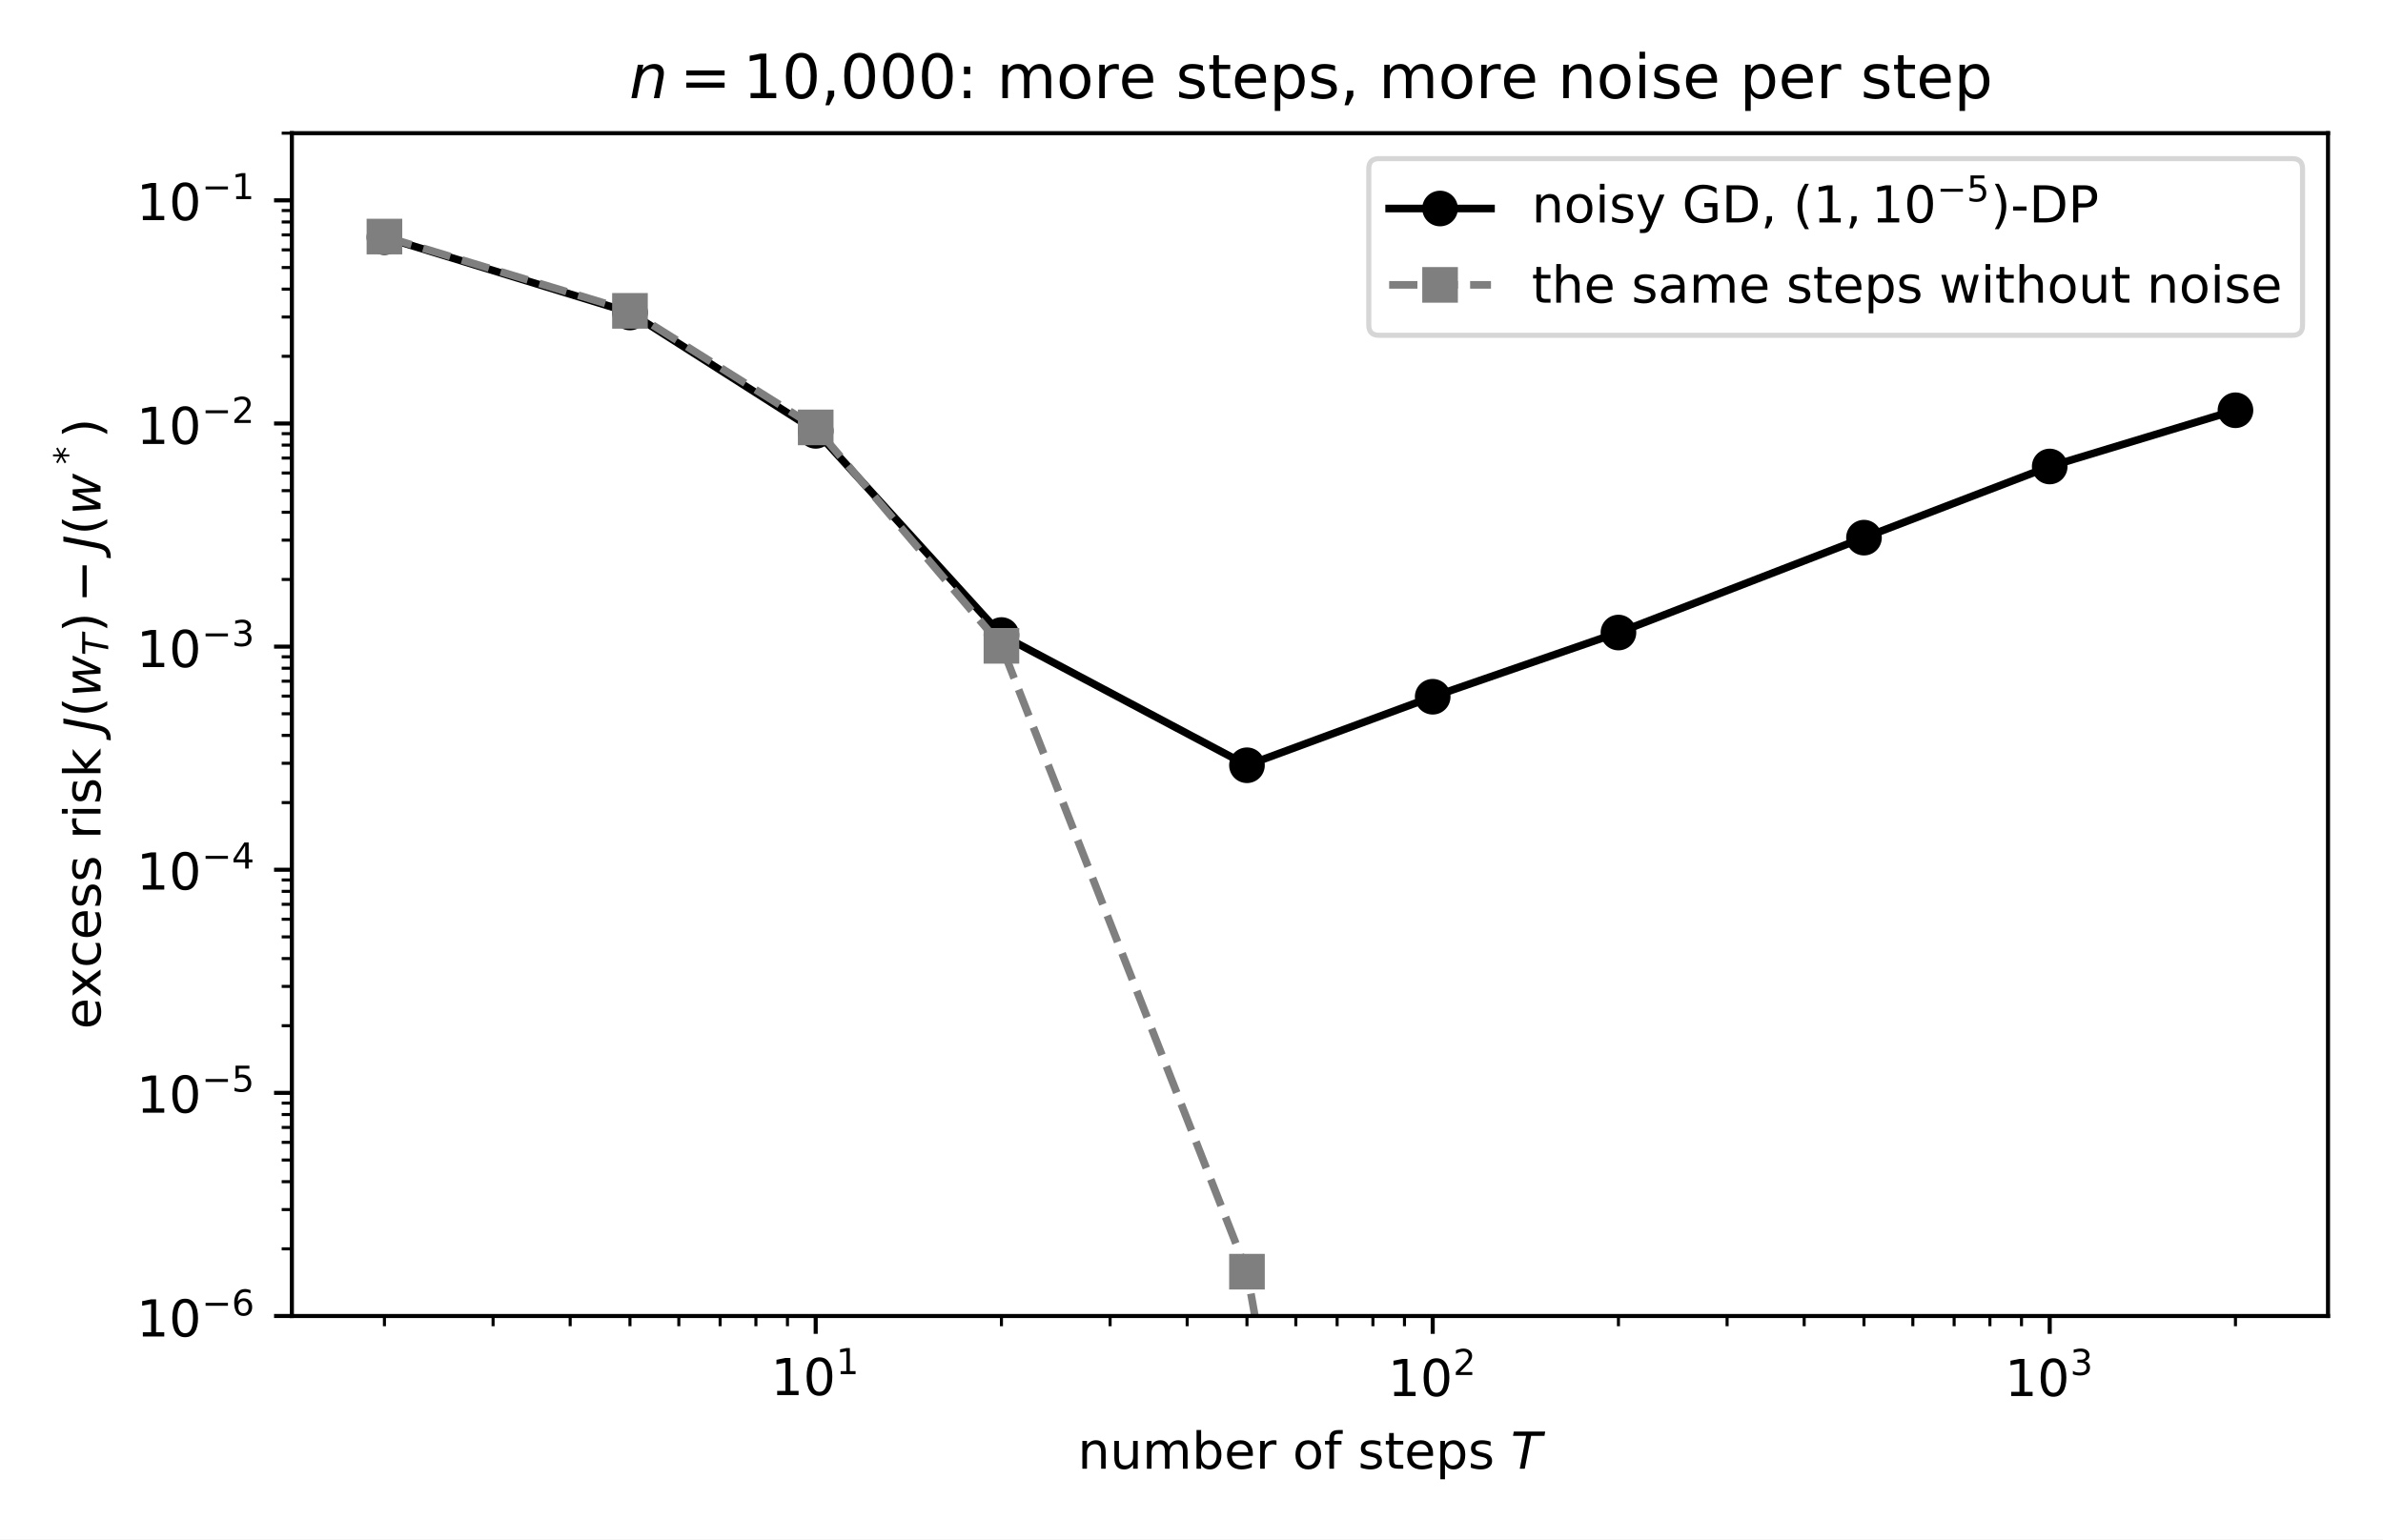
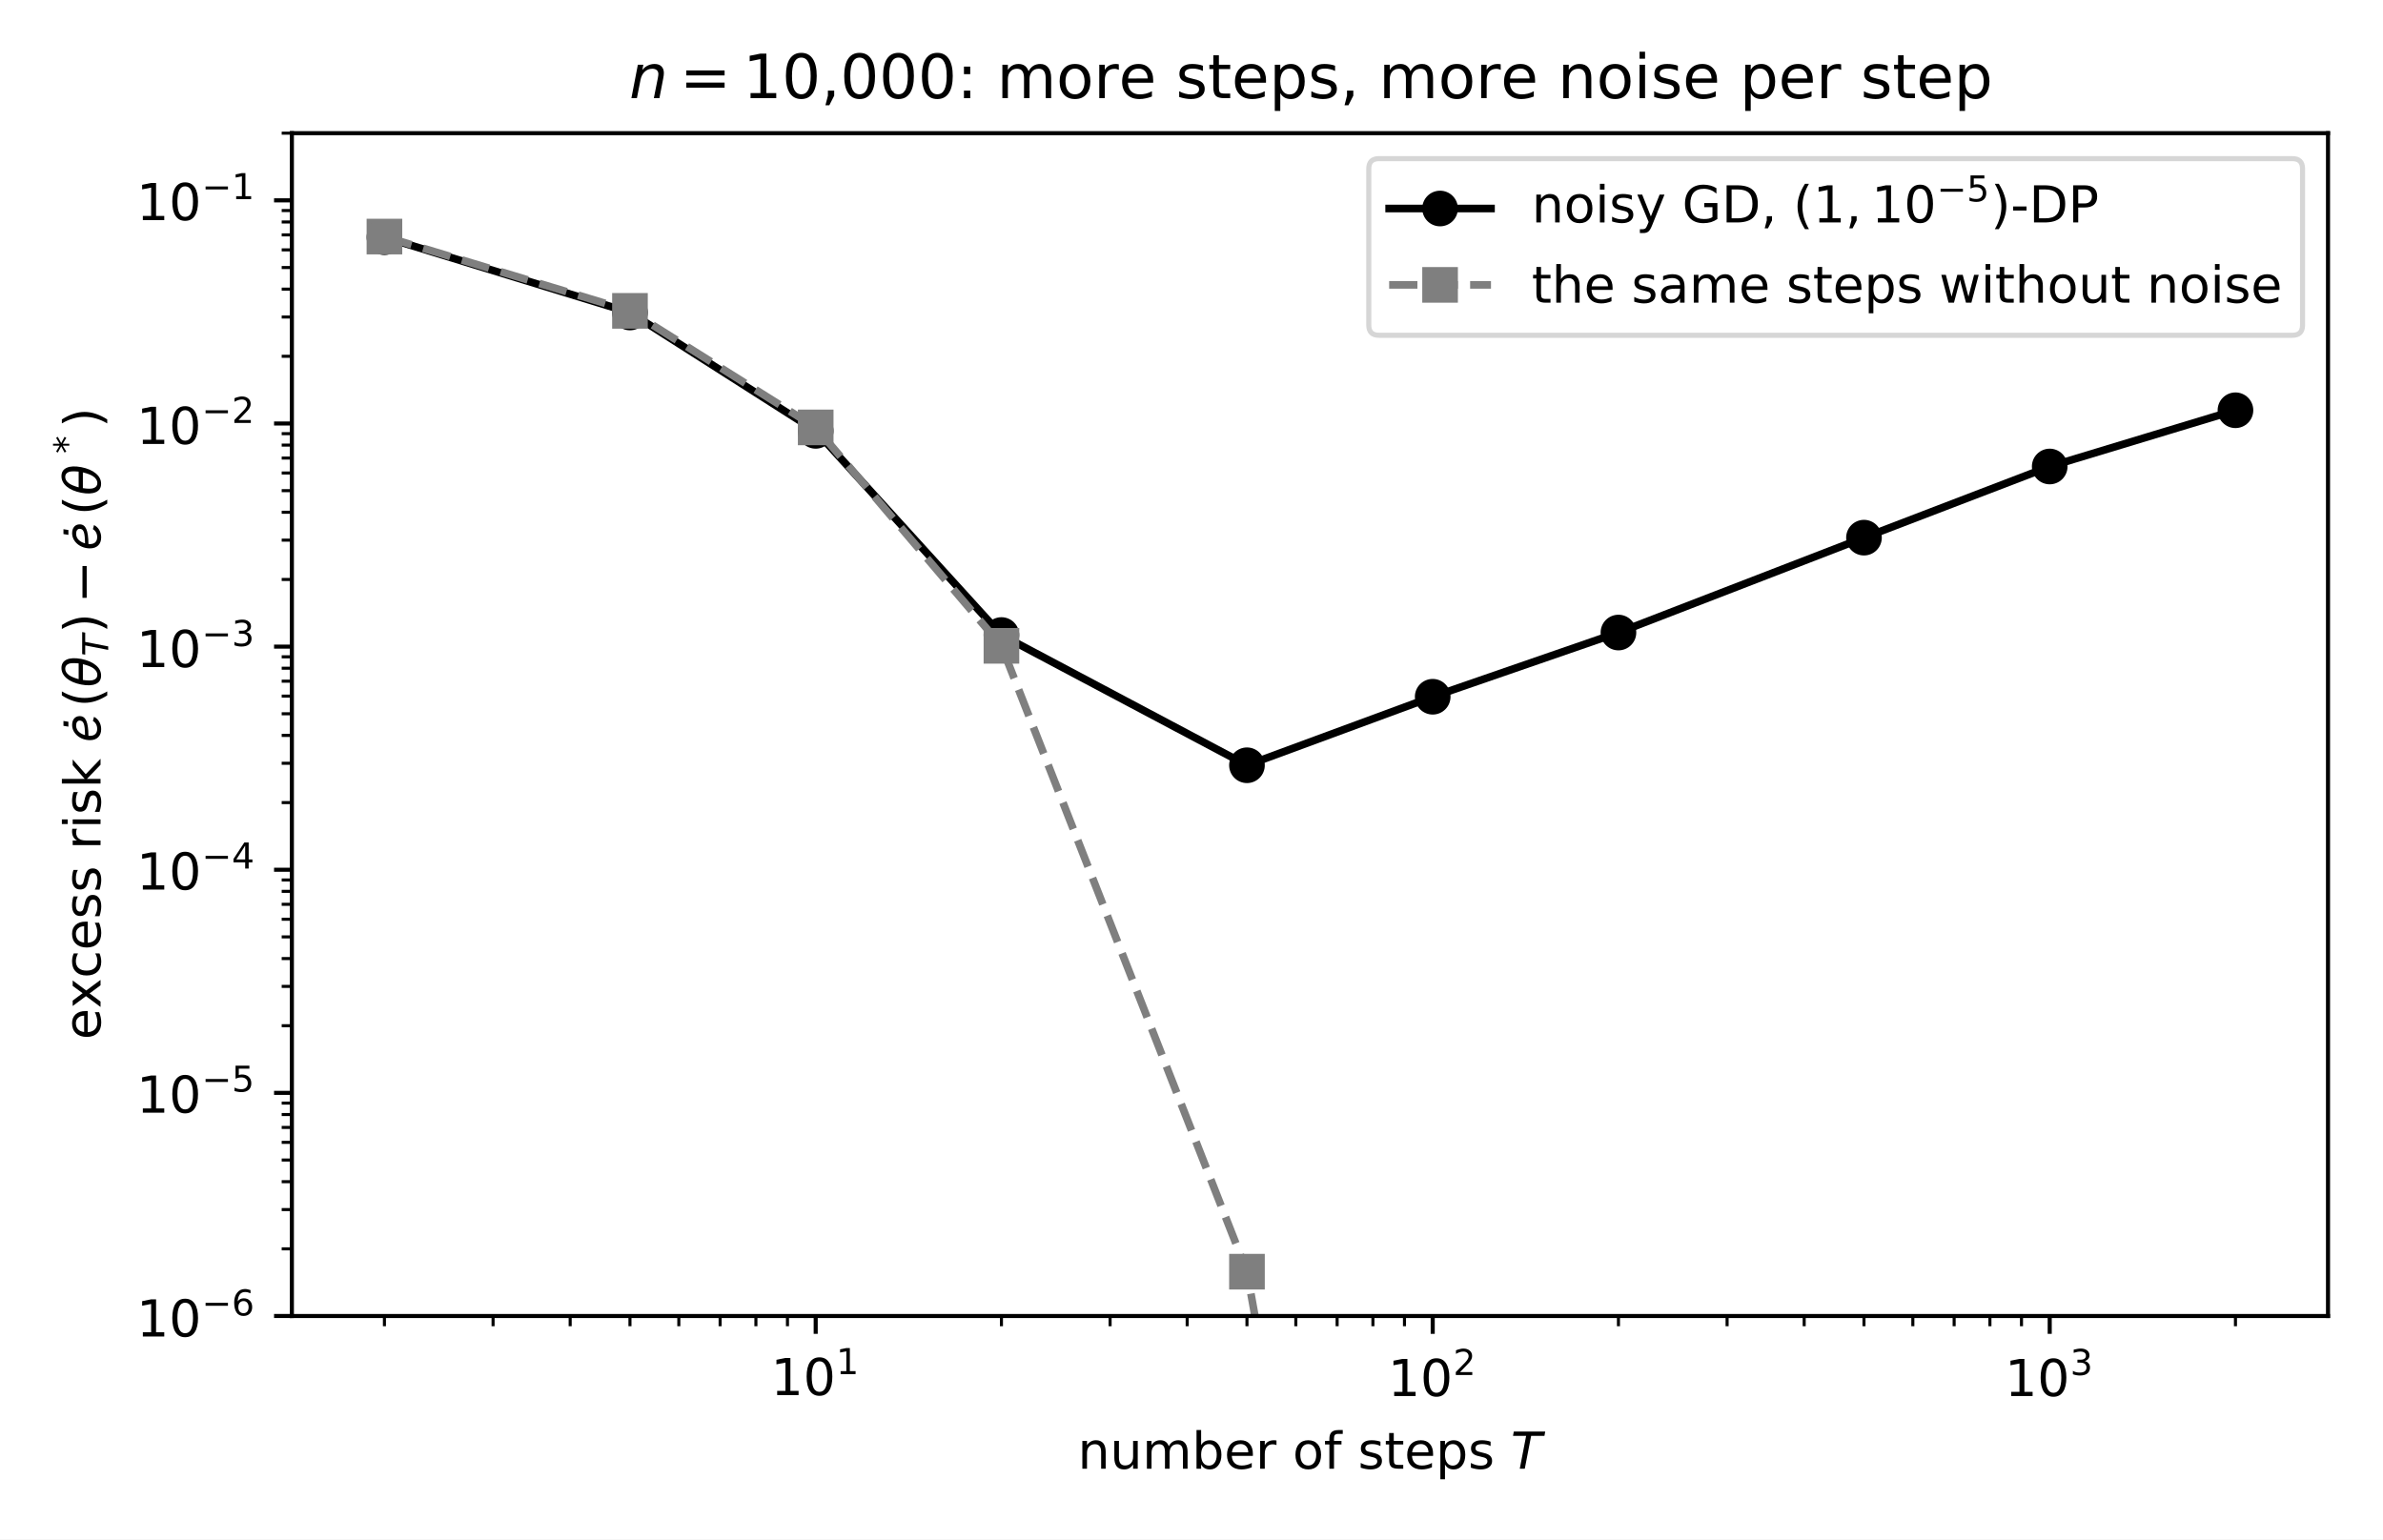
<svg xmlns="http://www.w3.org/2000/svg" xmlns:xlink="http://www.w3.org/1999/xlink" width="468pt" height="302.4pt" viewBox="0 0 468 302.4" version="1.1">
  <defs>
    <style type="text/css">*{stroke-linejoin: round; stroke-linecap: butt}</style>
  </defs>
  <g id="figure_1">
    <g id="patch_1">
      <path d="M 0 302.4  L 468 302.4  L 468 0  L 0 0  z " style="fill: #ffffff" />
    </g>
    <g id="axes_1">
      <g id="patch_2">
        <path d="M 57.322 258.515  L 457.2 258.515  L 457.2 26.16  L 57.322 26.16  z " style="fill: #ffffff" />
      </g>
      <g id="matplotlib.axis_1">
        <g id="xtick_1">
          <g id="line2d_1">
            <defs>
              <path id="mea62a4b966" d="M 0 0  L 0 3.5  " style="stroke: #000000; stroke-width: 0.8" />
            </defs>
            <g>
              <use xlink:href="#mea62a4b966" x="160.196" y="258.515" style="stroke: #000000; stroke-width: 0.8" />
            </g>
          </g>
          <g id="text_1">
            <g transform="translate(151.3963 274.8153)">
              <text>
                <tspan x="0" y="-0.762" style="font-size: 10px; font-family: 'DejaVu Sans'">1</tspan>
                <tspan x="6.362" y="-0.762" style="font-size: 10px; font-family: 'DejaVu Sans'">0</tspan>
                <tspan x="12.82" y="-4.892" style="font-size: 7px; font-family: 'DejaVu Sans'">1</tspan>
              </text>
            </g>
          </g>
        </g>
        <g id="xtick_2">
          <g id="line2d_2">
            <g>
              <use xlink:href="#mea62a4b966" x="281.371" y="258.515" style="stroke: #000000; stroke-width: 0.8" />
            </g>
          </g>
          <g id="text_2">
            <g transform="translate(272.5714 274.9153)">
              <text>
                <tspan x="0" y="-0.675" style="font-size: 10px; font-family: 'DejaVu Sans'">1</tspan>
                <tspan x="6.362" y="-0.675" style="font-size: 10px; font-family: 'DejaVu Sans'">0</tspan>
                <tspan x="12.82" y="-4.805" style="font-size: 7px; font-family: 'DejaVu Sans'">2</tspan>
              </text>
            </g>
          </g>
        </g>
        <g id="xtick_3">
          <g id="line2d_3">
            <g>
              <use xlink:href="#mea62a4b966" x="402.546" y="258.515" style="stroke: #000000; stroke-width: 0.8" />
            </g>
          </g>
          <g id="text_3">
            <g transform="translate(393.7464 274.9153)">
              <text>
                <tspan x="0" y="-0.675" style="font-size: 10px; font-family: 'DejaVu Sans'">1</tspan>
                <tspan x="6.362" y="-0.675" style="font-size: 10px; font-family: 'DejaVu Sans'">0</tspan>
                <tspan x="12.82" y="-4.805" style="font-size: 7px; font-family: 'DejaVu Sans'">3</tspan>
              </text>
            </g>
          </g>
        </g>
        <g id="xtick_4">
          <g id="line2d_4">
            <defs>
              <path id="m7e0e011fd4" d="M 0 0  L 0 2  " style="stroke: #000000; stroke-width: 0.6" />
            </defs>
            <g>
              <use xlink:href="#m7e0e011fd4" x="75.499" y="258.515" style="stroke: #000000; stroke-width: 0.6" />
            </g>
          </g>
        </g>
        <g id="xtick_5">
          <g id="line2d_5">
            <g>
              <use xlink:href="#m7e0e011fd4" x="96.836" y="258.515" style="stroke: #000000; stroke-width: 0.6" />
            </g>
          </g>
        </g>
        <g id="xtick_6">
          <g id="line2d_6">
            <g>
              <use xlink:href="#m7e0e011fd4" x="111.976" y="258.515" style="stroke: #000000; stroke-width: 0.6" />
            </g>
          </g>
        </g>
        <g id="xtick_7">
          <g id="line2d_7">
            <g>
              <use xlink:href="#m7e0e011fd4" x="123.719" y="258.515" style="stroke: #000000; stroke-width: 0.6" />
            </g>
          </g>
        </g>
        <g id="xtick_8">
          <g id="line2d_8">
            <g>
              <use xlink:href="#m7e0e011fd4" x="133.314" y="258.515" style="stroke: #000000; stroke-width: 0.6" />
            </g>
          </g>
        </g>
        <g id="xtick_9">
          <g id="line2d_9">
            <g>
              <use xlink:href="#m7e0e011fd4" x="141.426" y="258.515" style="stroke: #000000; stroke-width: 0.6" />
            </g>
          </g>
        </g>
        <g id="xtick_10">
          <g id="line2d_10">
            <g>
              <use xlink:href="#m7e0e011fd4" x="148.453" y="258.515" style="stroke: #000000; stroke-width: 0.6" />
            </g>
          </g>
        </g>
        <g id="xtick_11">
          <g id="line2d_11">
            <g>
              <use xlink:href="#m7e0e011fd4" x="154.652" y="258.515" style="stroke: #000000; stroke-width: 0.6" />
            </g>
          </g>
        </g>
        <g id="xtick_12">
          <g id="line2d_12">
            <g>
              <use xlink:href="#m7e0e011fd4" x="196.674" y="258.515" style="stroke: #000000; stroke-width: 0.6" />
            </g>
          </g>
        </g>
        <g id="xtick_13">
          <g id="line2d_13">
            <g>
              <use xlink:href="#m7e0e011fd4" x="218.012" y="258.515" style="stroke: #000000; stroke-width: 0.6" />
            </g>
          </g>
        </g>
        <g id="xtick_14">
          <g id="line2d_14">
            <g>
              <use xlink:href="#m7e0e011fd4" x="233.151" y="258.515" style="stroke: #000000; stroke-width: 0.6" />
            </g>
          </g>
        </g>
        <g id="xtick_15">
          <g id="line2d_15">
            <g>
              <use xlink:href="#m7e0e011fd4" x="244.894" y="258.515" style="stroke: #000000; stroke-width: 0.6" />
            </g>
          </g>
        </g>
        <g id="xtick_16">
          <g id="line2d_16">
            <g>
              <use xlink:href="#m7e0e011fd4" x="254.489" y="258.515" style="stroke: #000000; stroke-width: 0.6" />
            </g>
          </g>
        </g>
        <g id="xtick_17">
          <g id="line2d_17">
            <g>
              <use xlink:href="#m7e0e011fd4" x="262.601" y="258.515" style="stroke: #000000; stroke-width: 0.6" />
            </g>
          </g>
        </g>
        <g id="xtick_18">
          <g id="line2d_18">
            <g>
              <use xlink:href="#m7e0e011fd4" x="269.628" y="258.515" style="stroke: #000000; stroke-width: 0.6" />
            </g>
          </g>
        </g>
        <g id="xtick_19">
          <g id="line2d_19">
            <g>
              <use xlink:href="#m7e0e011fd4" x="275.827" y="258.515" style="stroke: #000000; stroke-width: 0.6" />
            </g>
          </g>
        </g>
        <g id="xtick_20">
          <g id="line2d_20">
            <g>
              <use xlink:href="#m7e0e011fd4" x="317.849" y="258.515" style="stroke: #000000; stroke-width: 0.6" />
            </g>
          </g>
        </g>
        <g id="xtick_21">
          <g id="line2d_21">
            <g>
              <use xlink:href="#m7e0e011fd4" x="339.187" y="258.515" style="stroke: #000000; stroke-width: 0.6" />
            </g>
          </g>
        </g>
        <g id="xtick_22">
          <g id="line2d_22">
            <g>
              <use xlink:href="#m7e0e011fd4" x="354.326" y="258.515" style="stroke: #000000; stroke-width: 0.6" />
            </g>
          </g>
        </g>
        <g id="xtick_23">
          <g id="line2d_23">
            <g>
              <use xlink:href="#m7e0e011fd4" x="366.069" y="258.515" style="stroke: #000000; stroke-width: 0.6" />
            </g>
          </g>
        </g>
        <g id="xtick_24">
          <g id="line2d_24">
            <g>
              <use xlink:href="#m7e0e011fd4" x="375.664" y="258.515" style="stroke: #000000; stroke-width: 0.6" />
            </g>
          </g>
        </g>
        <g id="xtick_25">
          <g id="line2d_25">
            <g>
              <use xlink:href="#m7e0e011fd4" x="383.776" y="258.515" style="stroke: #000000; stroke-width: 0.6" />
            </g>
          </g>
        </g>
        <g id="xtick_26">
          <g id="line2d_26">
            <g>
              <use xlink:href="#m7e0e011fd4" x="390.803" y="258.515" style="stroke: #000000; stroke-width: 0.6" />
            </g>
          </g>
        </g>
        <g id="xtick_27">
          <g id="line2d_27">
            <g>
              <use xlink:href="#m7e0e011fd4" x="397.002" y="258.515" style="stroke: #000000; stroke-width: 0.6" />
            </g>
          </g>
        </g>
        <g id="xtick_28">
          <g id="line2d_28">
            <g>
              <use xlink:href="#m7e0e011fd4" x="439.024" y="258.515" style="stroke: #000000; stroke-width: 0.6" />
            </g>
          </g>
        </g>
        <g id="text_4">
          <g transform="translate(211.6612 288.9177)">
            <text>
              <tspan x="0" y="-0.406" style="font-size: 10px; font-family: 'DejaVu Sans'">n</tspan>
              <tspan x="6.338" y="-0.406" style="font-size: 10px; font-family: 'DejaVu Sans'">u</tspan>
              <tspan x="12.676" y="-0.406" style="font-size: 10px; font-family: 'DejaVu Sans'">m</tspan>
              <tspan x="22.417" y="-0.406" style="font-size: 10px; font-family: 'DejaVu Sans'">b</tspan>
              <tspan x="28.765" y="-0.406" style="font-size: 10px; font-family: 'DejaVu Sans'">e</tspan>
              <tspan x="34.917" y="-0.406" style="font-size: 10px; font-family: 'DejaVu Sans'">r</tspan>
              <tspan x="39.028" y="-0.406" style="font-size: 10px; font-family: 'DejaVu Sans'"> </tspan>
              <tspan x="42.207" y="-0.406" style="font-size: 10px; font-family: 'DejaVu Sans'">o</tspan>
              <tspan x="48.325" y="-0.406" style="font-size: 10px; font-family: 'DejaVu Sans'">f</tspan>
              <tspan x="51.846" y="-0.406" style="font-size: 10px; font-family: 'DejaVu Sans'"> </tspan>
              <tspan x="55.024" y="-0.406" style="font-size: 10px; font-family: 'DejaVu Sans'">s</tspan>
              <tspan x="60.234" y="-0.406" style="font-size: 10px; font-family: 'DejaVu Sans'">t</tspan>
              <tspan x="64.155" y="-0.406" style="font-size: 10px; font-family: 'DejaVu Sans'">e</tspan>
              <tspan x="70.308" y="-0.406" style="font-size: 10px; font-family: 'DejaVu Sans'">p</tspan>
              <tspan x="76.655" y="-0.406" style="font-size: 10px; font-family: 'DejaVu Sans'">s</tspan>
              <tspan x="81.865" y="-0.406" style="font-size: 10px; font-family: 'DejaVu Sans'"> </tspan>
              <tspan x="85.044" y="-0.406" style="font-style: oblique; font-size: 10px; font-family: 'DejaVu Sans'">T</tspan>
            </text>
          </g>
        </g>
      </g>
      <g id="matplotlib.axis_2">
        <g id="ytick_1">
          <g id="line2d_29">
            <defs>
              <path id="m6719e6b8e5" d="M 0 0  L -3.5 0  " style="stroke: #000000; stroke-width: 0.8" />
            </defs>
            <g>
              <use xlink:href="#m6719e6b8e5" x="57.322" y="258.515" style="stroke: #000000; stroke-width: 0.8" />
            </g>
          </g>
          <g id="text_5">
            <g transform="translate(26.82234 263.2153)">
              <text>
                <tspan x="0" y="-0.675" style="font-size: 10px; font-family: 'DejaVu Sans'">1</tspan>
                <tspan x="6.362" y="-0.675" style="font-size: 10px; font-family: 'DejaVu Sans'">0</tspan>
                <tspan x="12.82" y="-4.805" style="font-size: 7px; font-family: 'DejaVu Sans'">−</tspan>
                <tspan x="18.686" y="-4.805" style="font-size: 7px; font-family: 'DejaVu Sans'">6</tspan>
              </text>
            </g>
          </g>
        </g>
        <g id="ytick_2">
          <g id="line2d_30">
            <g>
              <use xlink:href="#m6719e6b8e5" x="57.322" y="214.683" style="stroke: #000000; stroke-width: 0.8" />
            </g>
          </g>
          <g id="text_6">
            <g transform="translate(26.82234 219.3332)">
              <text>
                <tspan x="0" y="-0.762" style="font-size: 10px; font-family: 'DejaVu Sans'">1</tspan>
                <tspan x="6.362" y="-0.762" style="font-size: 10px; font-family: 'DejaVu Sans'">0</tspan>
                <tspan x="12.82" y="-4.892" style="font-size: 7px; font-family: 'DejaVu Sans'">−</tspan>
                <tspan x="18.686" y="-4.892" style="font-size: 7px; font-family: 'DejaVu Sans'">5</tspan>
              </text>
            </g>
          </g>
        </g>
        <g id="ytick_3">
          <g id="line2d_31">
            <g>
              <use xlink:href="#m6719e6b8e5" x="57.322" y="170.851" style="stroke: #000000; stroke-width: 0.8" />
            </g>
          </g>
          <g id="text_7">
            <g transform="translate(26.82234 175.5011)">
              <text>
                <tspan x="0" y="-0.762" style="font-size: 10px; font-family: 'DejaVu Sans'">1</tspan>
                <tspan x="6.362" y="-0.762" style="font-size: 10px; font-family: 'DejaVu Sans'">0</tspan>
                <tspan x="12.82" y="-4.892" style="font-size: 7px; font-family: 'DejaVu Sans'">−</tspan>
                <tspan x="18.686" y="-4.892" style="font-size: 7px; font-family: 'DejaVu Sans'">4</tspan>
              </text>
            </g>
          </g>
        </g>
        <g id="ytick_4">
          <g id="line2d_32">
            <g>
              <use xlink:href="#m6719e6b8e5" x="57.322" y="127.019" style="stroke: #000000; stroke-width: 0.8" />
            </g>
          </g>
          <g id="text_8">
            <g transform="translate(26.82234 131.719)">
              <text>
                <tspan x="0" y="-0.675" style="font-size: 10px; font-family: 'DejaVu Sans'">1</tspan>
                <tspan x="6.362" y="-0.675" style="font-size: 10px; font-family: 'DejaVu Sans'">0</tspan>
                <tspan x="12.82" y="-4.805" style="font-size: 7px; font-family: 'DejaVu Sans'">−</tspan>
                <tspan x="18.686" y="-4.805" style="font-size: 7px; font-family: 'DejaVu Sans'">3</tspan>
              </text>
            </g>
          </g>
        </g>
        <g id="ytick_5">
          <g id="line2d_33">
            <g>
              <use xlink:href="#m6719e6b8e5" x="57.322" y="83.187" style="stroke: #000000; stroke-width: 0.8" />
            </g>
          </g>
          <g id="text_9">
            <g transform="translate(26.82234 87.88689)">
              <text>
                <tspan x="0" y="-0.675" style="font-size: 10px; font-family: 'DejaVu Sans'">1</tspan>
                <tspan x="6.362" y="-0.675" style="font-size: 10px; font-family: 'DejaVu Sans'">0</tspan>
                <tspan x="12.82" y="-4.805" style="font-size: 7px; font-family: 'DejaVu Sans'">−</tspan>
                <tspan x="18.686" y="-4.805" style="font-size: 7px; font-family: 'DejaVu Sans'">2</tspan>
              </text>
            </g>
          </g>
        </g>
        <g id="ytick_6">
          <g id="line2d_34">
            <g>
              <use xlink:href="#m6719e6b8e5" x="57.322" y="39.355" style="stroke: #000000; stroke-width: 0.8" />
            </g>
          </g>
          <g id="text_10">
            <g transform="translate(26.82234 44.00478)">
              <text>
                <tspan x="0" y="-0.762" style="font-size: 10px; font-family: 'DejaVu Sans'">1</tspan>
                <tspan x="6.362" y="-0.762" style="font-size: 10px; font-family: 'DejaVu Sans'">0</tspan>
                <tspan x="12.82" y="-4.892" style="font-size: 7px; font-family: 'DejaVu Sans'">−</tspan>
                <tspan x="18.686" y="-4.892" style="font-size: 7px; font-family: 'DejaVu Sans'">1</tspan>
              </text>
            </g>
          </g>
        </g>
        <g id="ytick_7">
          <g id="line2d_35">
            <defs>
              <path id="m43e12ce38c" d="M 0 0  L -2 0  " style="stroke: #000000; stroke-width: 0.6" />
            </defs>
            <g>
              <use xlink:href="#m43e12ce38c" x="57.322" y="245.321" style="stroke: #000000; stroke-width: 0.6" />
            </g>
          </g>
        </g>
        <g id="ytick_8">
          <g id="line2d_36">
            <g>
              <use xlink:href="#m43e12ce38c" x="57.322" y="237.602" style="stroke: #000000; stroke-width: 0.6" />
            </g>
          </g>
        </g>
        <g id="ytick_9">
          <g id="line2d_37">
            <g>
              <use xlink:href="#m43e12ce38c" x="57.322" y="232.126" style="stroke: #000000; stroke-width: 0.6" />
            </g>
          </g>
        </g>
        <g id="ytick_10">
          <g id="line2d_38">
            <g>
              <use xlink:href="#m43e12ce38c" x="57.322" y="227.878" style="stroke: #000000; stroke-width: 0.6" />
            </g>
          </g>
        </g>
        <g id="ytick_11">
          <g id="line2d_39">
            <g>
              <use xlink:href="#m43e12ce38c" x="57.322" y="224.407" style="stroke: #000000; stroke-width: 0.6" />
            </g>
          </g>
        </g>
        <g id="ytick_12">
          <g id="line2d_40">
            <g>
              <use xlink:href="#m43e12ce38c" x="57.322" y="221.473" style="stroke: #000000; stroke-width: 0.6" />
            </g>
          </g>
        </g>
        <g id="ytick_13">
          <g id="line2d_41">
            <g>
              <use xlink:href="#m43e12ce38c" x="57.322" y="218.931" style="stroke: #000000; stroke-width: 0.6" />
            </g>
          </g>
        </g>
        <g id="ytick_14">
          <g id="line2d_42">
            <g>
              <use xlink:href="#m43e12ce38c" x="57.322" y="216.689" style="stroke: #000000; stroke-width: 0.6" />
            </g>
          </g>
        </g>
        <g id="ytick_15">
          <g id="line2d_43">
            <g>
              <use xlink:href="#m43e12ce38c" x="57.322" y="201.488" style="stroke: #000000; stroke-width: 0.6" />
            </g>
          </g>
        </g>
        <g id="ytick_16">
          <g id="line2d_44">
            <g>
              <use xlink:href="#m43e12ce38c" x="57.322" y="193.77" style="stroke: #000000; stroke-width: 0.6" />
            </g>
          </g>
        </g>
        <g id="ytick_17">
          <g id="line2d_45">
            <g>
              <use xlink:href="#m43e12ce38c" x="57.322" y="188.294" style="stroke: #000000; stroke-width: 0.6" />
            </g>
          </g>
        </g>
        <g id="ytick_18">
          <g id="line2d_46">
            <g>
              <use xlink:href="#m43e12ce38c" x="57.322" y="184.046" style="stroke: #000000; stroke-width: 0.6" />
            </g>
          </g>
        </g>
        <g id="ytick_19">
          <g id="line2d_47">
            <g>
              <use xlink:href="#m43e12ce38c" x="57.322" y="180.575" style="stroke: #000000; stroke-width: 0.6" />
            </g>
          </g>
        </g>
        <g id="ytick_20">
          <g id="line2d_48">
            <g>
              <use xlink:href="#m43e12ce38c" x="57.322" y="177.641" style="stroke: #000000; stroke-width: 0.6" />
            </g>
          </g>
        </g>
        <g id="ytick_21">
          <g id="line2d_49">
            <g>
              <use xlink:href="#m43e12ce38c" x="57.322" y="175.099" style="stroke: #000000; stroke-width: 0.6" />
            </g>
          </g>
        </g>
        <g id="ytick_22">
          <g id="line2d_50">
            <g>
              <use xlink:href="#m43e12ce38c" x="57.322" y="172.857" style="stroke: #000000; stroke-width: 0.6" />
            </g>
          </g>
        </g>
        <g id="ytick_23">
          <g id="line2d_51">
            <g>
              <use xlink:href="#m43e12ce38c" x="57.322" y="157.656" style="stroke: #000000; stroke-width: 0.6" />
            </g>
          </g>
        </g>
        <g id="ytick_24">
          <g id="line2d_52">
            <g>
              <use xlink:href="#m43e12ce38c" x="57.322" y="149.938" style="stroke: #000000; stroke-width: 0.6" />
            </g>
          </g>
        </g>
        <g id="ytick_25">
          <g id="line2d_53">
            <g>
              <use xlink:href="#m43e12ce38c" x="57.322" y="144.462" style="stroke: #000000; stroke-width: 0.6" />
            </g>
          </g>
        </g>
        <g id="ytick_26">
          <g id="line2d_54">
            <g>
              <use xlink:href="#m43e12ce38c" x="57.322" y="140.214" style="stroke: #000000; stroke-width: 0.6" />
            </g>
          </g>
        </g>
        <g id="ytick_27">
          <g id="line2d_55">
            <g>
              <use xlink:href="#m43e12ce38c" x="57.322" y="136.743" style="stroke: #000000; stroke-width: 0.6" />
            </g>
          </g>
        </g>
        <g id="ytick_28">
          <g id="line2d_56">
            <g>
              <use xlink:href="#m43e12ce38c" x="57.322" y="133.809" style="stroke: #000000; stroke-width: 0.6" />
            </g>
          </g>
        </g>
        <g id="ytick_29">
          <g id="line2d_57">
            <g>
              <use xlink:href="#m43e12ce38c" x="57.322" y="131.267" style="stroke: #000000; stroke-width: 0.6" />
            </g>
          </g>
        </g>
        <g id="ytick_30">
          <g id="line2d_58">
            <g>
              <use xlink:href="#m43e12ce38c" x="57.322" y="129.025" style="stroke: #000000; stroke-width: 0.6" />
            </g>
          </g>
        </g>
        <g id="ytick_31">
          <g id="line2d_59">
            <g>
              <use xlink:href="#m43e12ce38c" x="57.322" y="113.824" style="stroke: #000000; stroke-width: 0.6" />
            </g>
          </g>
        </g>
        <g id="ytick_32">
          <g id="line2d_60">
            <g>
              <use xlink:href="#m43e12ce38c" x="57.322" y="106.106" style="stroke: #000000; stroke-width: 0.6" />
            </g>
          </g>
        </g>
        <g id="ytick_33">
          <g id="line2d_61">
            <g>
              <use xlink:href="#m43e12ce38c" x="57.322" y="100.629" style="stroke: #000000; stroke-width: 0.6" />
            </g>
          </g>
        </g>
        <g id="ytick_34">
          <g id="line2d_62">
            <g>
              <use xlink:href="#m43e12ce38c" x="57.322" y="96.382" style="stroke: #000000; stroke-width: 0.6" />
            </g>
          </g>
        </g>
        <g id="ytick_35">
          <g id="line2d_63">
            <g>
              <use xlink:href="#m43e12ce38c" x="57.322" y="92.911" style="stroke: #000000; stroke-width: 0.6" />
            </g>
          </g>
        </g>
        <g id="ytick_36">
          <g id="line2d_64">
            <g>
              <use xlink:href="#m43e12ce38c" x="57.322" y="89.977" style="stroke: #000000; stroke-width: 0.6" />
            </g>
          </g>
        </g>
        <g id="ytick_37">
          <g id="line2d_65">
            <g>
              <use xlink:href="#m43e12ce38c" x="57.322" y="87.435" style="stroke: #000000; stroke-width: 0.6" />
            </g>
          </g>
        </g>
        <g id="ytick_38">
          <g id="line2d_66">
            <g>
              <use xlink:href="#m43e12ce38c" x="57.322" y="85.193" style="stroke: #000000; stroke-width: 0.6" />
            </g>
          </g>
        </g>
        <g id="ytick_39">
          <g id="line2d_67">
            <g>
              <use xlink:href="#m43e12ce38c" x="57.322" y="69.992" style="stroke: #000000; stroke-width: 0.6" />
            </g>
          </g>
        </g>
        <g id="ytick_40">
          <g id="line2d_68">
            <g>
              <use xlink:href="#m43e12ce38c" x="57.322" y="62.274" style="stroke: #000000; stroke-width: 0.6" />
            </g>
          </g>
        </g>
        <g id="ytick_41">
          <g id="line2d_69">
            <g>
              <use xlink:href="#m43e12ce38c" x="57.322" y="56.797" style="stroke: #000000; stroke-width: 0.6" />
            </g>
          </g>
        </g>
        <g id="ytick_42">
          <g id="line2d_70">
            <g>
              <use xlink:href="#m43e12ce38c" x="57.322" y="52.55" style="stroke: #000000; stroke-width: 0.6" />
            </g>
          </g>
        </g>
        <g id="ytick_43">
          <g id="line2d_71">
            <g>
              <use xlink:href="#m43e12ce38c" x="57.322" y="49.079" style="stroke: #000000; stroke-width: 0.6" />
            </g>
          </g>
        </g>
        <g id="ytick_44">
          <g id="line2d_72">
            <g>
              <use xlink:href="#m43e12ce38c" x="57.322" y="46.144" style="stroke: #000000; stroke-width: 0.6" />
            </g>
          </g>
        </g>
        <g id="ytick_45">
          <g id="line2d_73">
            <g>
              <use xlink:href="#m43e12ce38c" x="57.322" y="43.603" style="stroke: #000000; stroke-width: 0.6" />
            </g>
          </g>
        </g>
        <g id="ytick_46">
          <g id="line2d_74">
            <g>
              <use xlink:href="#m43e12ce38c" x="57.322" y="41.36" style="stroke: #000000; stroke-width: 0.6" />
            </g>
          </g>
        </g>
        <g id="ytick_47">
          <g id="line2d_75">
            <g>
              <use xlink:href="#m43e12ce38c" x="57.322" y="26.16" style="stroke: #000000; stroke-width: 0.6" />
            </g>
          </g>
        </g>
        <g id="text_11">
-           <g transform="translate(20.42 202.1877) rotate(-90)">
+           <g transform="translate(20.42 204.2377) rotate(-90)">
            <text>
              <tspan x="0" y="-0.675" style="font-size: 10px; font-family: 'DejaVu Sans'">e</tspan>
              <tspan x="6.152" y="-0.675" style="font-size: 10px; font-family: 'DejaVu Sans'">x</tspan>
              <tspan x="12.07" y="-0.675" style="font-size: 10px; font-family: 'DejaVu Sans'">c</tspan>
              <tspan x="17.568" y="-0.675" style="font-size: 10px; font-family: 'DejaVu Sans'">e</tspan>
              <tspan x="23.721" y="-0.675" style="font-size: 10px; font-family: 'DejaVu Sans'">s</tspan>
              <tspan x="28.931" y="-0.675" style="font-size: 10px; font-family: 'DejaVu Sans'">s</tspan>
              <tspan x="34.141" y="-0.675" style="font-size: 10px; font-family: 'DejaVu Sans'"> </tspan>
              <tspan x="37.319" y="-0.675" style="font-size: 10px; font-family: 'DejaVu Sans'">r</tspan>
              <tspan x="41.431" y="-0.675" style="font-size: 10px; font-family: 'DejaVu Sans'">i</tspan>
              <tspan x="44.209" y="-0.675" style="font-size: 10px; font-family: 'DejaVu Sans'">s</tspan>
              <tspan x="49.419" y="-0.675" style="font-size: 10px; font-family: 'DejaVu Sans'">k</tspan>
              <tspan x="55.21" y="-0.675" style="font-size: 10px; font-family: 'DejaVu Sans'"> </tspan>
-               <tspan x="61.338" y="-0.675" style="font-size: 10px; font-family: 'DejaVu Sans'">(</tspan>
-               <tspan x="77.967" y="-0.675" style="font-size: 10px; font-family: 'DejaVu Sans'">)</tspan>
-               <tspan x="83.817" y="-0.675" style="font-size: 10px; font-family: 'DejaVu Sans'">−</tspan>
-               <tspan x="97.093" y="-0.675" style="font-size: 10px; font-family: 'DejaVu Sans'">(</tspan>
-               <tspan x="116.121" y="-0.675" style="font-size: 10px; font-family: 'DejaVu Sans'">)</tspan>
-               <tspan x="58.389" y="-0.675" style="font-style: oblique; font-size: 10px; font-family: 'DejaVu Sans'">J</tspan>
-               <tspan x="65.239" y="-0.675" style="font-style: oblique; font-size: 10px; font-family: 'DejaVu Sans'">w</tspan>
-               <tspan x="94.144" y="-0.675" style="font-style: oblique; font-size: 10px; font-family: 'DejaVu Sans'">J</tspan>
-               <tspan x="100.995" y="-0.675" style="font-style: oblique; font-size: 10px; font-family: 'DejaVu Sans'">w</tspan>
-               <tspan x="73.418" y="0.825" style="font-style: oblique; font-size: 7px; font-family: 'DejaVu Sans'">T</tspan>
-               <tspan x="110.984" y="-4.805" style="font-size: 7px; font-family: 'DejaVu Sans'">*</tspan>
+               <tspan x="65.319" y="-0.675" style="font-size: 10px; font-family: 'DejaVu Sans'">(</tspan>
+               <tspan x="79.888" y="-0.675" style="font-size: 10px; font-family: 'DejaVu Sans'">)</tspan>
+               <tspan x="85.737" y="-0.675" style="font-size: 10px; font-family: 'DejaVu Sans'">−</tspan>
+               <tspan x="102.994" y="-0.675" style="font-size: 10px; font-family: 'DejaVu Sans'">(</tspan>
+               <tspan x="120.27" y="-0.675" style="font-size: 10px; font-family: 'DejaVu Sans'">)</tspan>
+               <tspan x="58.389" y="-0.675" style="font-style: italic; font-size: 10px; font-family: 'STIXNonUnicode'"></tspan>
+               <tspan x="96.064" y="-0.675" style="font-style: italic; font-size: 10px; font-family: 'STIXNonUnicode'"></tspan>
+               <tspan x="69.22" y="-0.675" style="font-style: oblique; font-size: 10px; font-family: 'DejaVu Sans'">θ</tspan>
+               <tspan x="106.896" y="-0.675" style="font-style: oblique; font-size: 10px; font-family: 'DejaVu Sans'">θ</tspan>
+               <tspan x="75.338" y="0.825" style="font-style: oblique; font-size: 7px; font-family: 'DejaVu Sans'">T</tspan>
+               <tspan x="115.133" y="-4.805" style="font-size: 7px; font-family: 'DejaVu Sans'">*</tspan>
            </text>
          </g>
        </g>
      </g>
      <g id="line2d_76">
        <path d="M 75.499 46.596  L 123.719 61.386  L 160.196 84.638  L 196.674 124.744  L 244.894 150.327  L 281.371 136.867  L 317.849 124.256  L 366.069 105.615  L 402.546 91.637  L 439.024 80.591  " clip-path="url(#pfb9a8820b4)" style="fill: none; stroke: #000000; stroke-width: 1.5; stroke-linecap: square" />
        <defs>
          <path id="m71484c6f51" d="M 0 3  C 0.796 3 1.559 2.684 2.121 2.121  C 2.684 1.559 3 0.796 3 0  C 3 -0.796 2.684 -1.559 2.121 -2.121  C 1.559 -2.684 0.796 -3 0 -3  C -0.796 -3 -1.559 -2.684 -2.121 -2.121  C -2.684 -1.559 -3 -0.796 -3 0  C -3 0.796 -2.684 1.559 -2.121 2.121  C -1.559 2.684 -0.796 3 0 3  z " style="stroke: #000000" />
        </defs>
        <g clip-path="url(#pfb9a8820b4)">
          <use xlink:href="#m71484c6f51" x="75.499" y="46.596" style="stroke: #000000" />
          <use xlink:href="#m71484c6f51" x="123.719" y="61.386" style="stroke: #000000" />
          <use xlink:href="#m71484c6f51" x="160.196" y="84.638" style="stroke: #000000" />
          <use xlink:href="#m71484c6f51" x="196.674" y="124.744" style="stroke: #000000" />
          <use xlink:href="#m71484c6f51" x="244.894" y="150.327" style="stroke: #000000" />
          <use xlink:href="#m71484c6f51" x="281.371" y="136.867" style="stroke: #000000" />
          <use xlink:href="#m71484c6f51" x="317.849" y="124.256" style="stroke: #000000" />
          <use xlink:href="#m71484c6f51" x="366.069" y="105.615" style="stroke: #000000" />
          <use xlink:href="#m71484c6f51" x="402.546" y="91.637" style="stroke: #000000" />
          <use xlink:href="#m71484c6f51" x="439.024" y="80.591" style="stroke: #000000" />
        </g>
      </g>
      <g id="line2d_77">
        <path d="M 75.499 46.472  L 123.719 61.064  L 160.196 83.959  L 196.674 126.865  L 244.894 249.808  L 254.519 303.4  " clip-path="url(#pfb9a8820b4)" style="fill: none; stroke-dasharray: 5.55,2.4; stroke-dashoffset: 0; stroke: #7f7f7f; stroke-width: 1.5" />
        <defs>
          <path id="m4b353e0a1c" d="M -3 3  L 3 3  L 3 -3  L -3 -3  z " style="stroke: #7f7f7f; stroke-linejoin: miter" />
        </defs>
        <g clip-path="url(#pfb9a8820b4)">
          <use xlink:href="#m4b353e0a1c" x="75.499" y="46.472" style="fill: #7f7f7f; stroke: #7f7f7f; stroke-linejoin: miter" />
          <use xlink:href="#m4b353e0a1c" x="123.719" y="61.064" style="fill: #7f7f7f; stroke: #7f7f7f; stroke-linejoin: miter" />
          <use xlink:href="#m4b353e0a1c" x="160.196" y="83.959" style="fill: #7f7f7f; stroke: #7f7f7f; stroke-linejoin: miter" />
          <use xlink:href="#m4b353e0a1c" x="196.674" y="126.865" style="fill: #7f7f7f; stroke: #7f7f7f; stroke-linejoin: miter" />
          <use xlink:href="#m4b353e0a1c" x="244.894" y="249.808" style="fill: #7f7f7f; stroke: #7f7f7f; stroke-linejoin: miter" />
          <use xlink:href="#m4b353e0a1c" x="281.371" y="452.911" style="fill: #7f7f7f; stroke: #7f7f7f; stroke-linejoin: miter" />
          <use xlink:href="#m4b353e0a1c" x="317.849" y="694.846" style="fill: #7f7f7f; stroke: #7f7f7f; stroke-linejoin: miter" />
          <use xlink:href="#m4b353e0a1c" x="366.069" y="694.846" style="fill: #7f7f7f; stroke: #7f7f7f; stroke-linejoin: miter" />
          <use xlink:href="#m4b353e0a1c" x="402.546" y="694.846" style="fill: #7f7f7f; stroke: #7f7f7f; stroke-linejoin: miter" />
          <use xlink:href="#m4b353e0a1c" x="439.024" y="694.846" style="fill: #7f7f7f; stroke: #7f7f7f; stroke-linejoin: miter" />
        </g>
      </g>
      <g id="patch_3">
        <path d="M 57.322 258.515  L 57.322 26.16  " style="fill: none; stroke: #000000; stroke-width: 0.8; stroke-linejoin: miter; stroke-linecap: square" />
      </g>
      <g id="patch_4">
        <path d="M 457.2 258.515  L 457.2 26.16  " style="fill: none; stroke: #000000; stroke-width: 0.8; stroke-linejoin: miter; stroke-linecap: square" />
      </g>
      <g id="patch_5">
        <path d="M 57.322 258.515  L 457.2 258.515  " style="fill: none; stroke: #000000; stroke-width: 0.8; stroke-linejoin: miter; stroke-linecap: square" />
      </g>
      <g id="patch_6">
        <path d="M 57.322 26.16  L 457.2 26.16  " style="fill: none; stroke: #000000; stroke-width: 0.8; stroke-linejoin: miter; stroke-linecap: square" />
      </g>
      <g id="text_12">
        <g transform="translate(123.5812 20.16)">
          <text>
            <tspan x="0" y="-0.875" style="font-style: oblique; font-size: 12px; font-family: 'DejaVu Sans'">n</tspan>
            <tspan x="9.943" y="-0.875" style="font-size: 12px; font-family: 'DejaVu Sans'">=</tspan>
            <tspan x="22.336" y="-0.875" style="font-size: 12px; font-family: 'DejaVu Sans'">1</tspan>
            <tspan x="29.971" y="-0.875" style="font-size: 12px; font-family: 'DejaVu Sans'">0</tspan>
            <tspan x="37.605" y="-0.875" style="font-size: 12px; font-family: 'DejaVu Sans'">,</tspan>
            <tspan x="41.42" y="-0.875" style="font-size: 12px; font-family: 'DejaVu Sans'">0</tspan>
            <tspan x="49.055" y="-0.875" style="font-size: 12px; font-family: 'DejaVu Sans'">0</tspan>
            <tspan x="56.689" y="-0.875" style="font-size: 12px; font-family: 'DejaVu Sans'">0</tspan>
            <tspan x="64.324" y="-0.875" style="font-size: 12px; font-family: 'DejaVu Sans'">:</tspan>
            <tspan x="68.367" y="-0.875" style="font-size: 12px; font-family: 'DejaVu Sans'"> </tspan>
            <tspan x="72.182" y="-0.875" style="font-size: 12px; font-family: 'DejaVu Sans'">m</tspan>
            <tspan x="83.871" y="-0.875" style="font-size: 12px; font-family: 'DejaVu Sans'">o</tspan>
            <tspan x="91.213" y="-0.875" style="font-size: 12px; font-family: 'DejaVu Sans'">r</tspan>
            <tspan x="96.146" y="-0.875" style="font-size: 12px; font-family: 'DejaVu Sans'">e</tspan>
            <tspan x="103.529" y="-0.875" style="font-size: 12px; font-family: 'DejaVu Sans'"> </tspan>
            <tspan x="107.344" y="-0.875" style="font-size: 12px; font-family: 'DejaVu Sans'">s</tspan>
            <tspan x="113.596" y="-0.875" style="font-size: 12px; font-family: 'DejaVu Sans'">t</tspan>
            <tspan x="118.301" y="-0.875" style="font-size: 12px; font-family: 'DejaVu Sans'">e</tspan>
            <tspan x="125.684" y="-0.875" style="font-size: 12px; font-family: 'DejaVu Sans'">p</tspan>
            <tspan x="133.301" y="-0.875" style="font-size: 12px; font-family: 'DejaVu Sans'">s</tspan>
            <tspan x="139.553" y="-0.875" style="font-size: 12px; font-family: 'DejaVu Sans'">,</tspan>
            <tspan x="143.367" y="-0.875" style="font-size: 12px; font-family: 'DejaVu Sans'"> </tspan>
            <tspan x="147.182" y="-0.875" style="font-size: 12px; font-family: 'DejaVu Sans'">m</tspan>
            <tspan x="158.871" y="-0.875" style="font-size: 12px; font-family: 'DejaVu Sans'">o</tspan>
            <tspan x="166.213" y="-0.875" style="font-size: 12px; font-family: 'DejaVu Sans'">r</tspan>
            <tspan x="171.146" y="-0.875" style="font-size: 12px; font-family: 'DejaVu Sans'">e</tspan>
            <tspan x="178.529" y="-0.875" style="font-size: 12px; font-family: 'DejaVu Sans'"> </tspan>
            <tspan x="182.344" y="-0.875" style="font-size: 12px; font-family: 'DejaVu Sans'">n</tspan>
            <tspan x="189.949" y="-0.875" style="font-size: 12px; font-family: 'DejaVu Sans'">o</tspan>
            <tspan x="197.291" y="-0.875" style="font-size: 12px; font-family: 'DejaVu Sans'">i</tspan>
            <tspan x="200.625" y="-0.875" style="font-size: 12px; font-family: 'DejaVu Sans'">s</tspan>
            <tspan x="206.877" y="-0.875" style="font-size: 12px; font-family: 'DejaVu Sans'">e</tspan>
            <tspan x="214.26" y="-0.875" style="font-size: 12px; font-family: 'DejaVu Sans'"> </tspan>
            <tspan x="218.074" y="-0.875" style="font-size: 12px; font-family: 'DejaVu Sans'">p</tspan>
            <tspan x="225.691" y="-0.875" style="font-size: 12px; font-family: 'DejaVu Sans'">e</tspan>
            <tspan x="233.074" y="-0.875" style="font-size: 12px; font-family: 'DejaVu Sans'">r</tspan>
            <tspan x="238.008" y="-0.875" style="font-size: 12px; font-family: 'DejaVu Sans'"> </tspan>
            <tspan x="241.822" y="-0.875" style="font-size: 12px; font-family: 'DejaVu Sans'">s</tspan>
            <tspan x="248.074" y="-0.875" style="font-size: 12px; font-family: 'DejaVu Sans'">t</tspan>
            <tspan x="252.779" y="-0.875" style="font-size: 12px; font-family: 'DejaVu Sans'">e</tspan>
            <tspan x="260.162" y="-0.875" style="font-size: 12px; font-family: 'DejaVu Sans'">p</tspan>
          </text>
        </g>
      </g>
      <g id="legend_1">
        <g id="patch_7">
          <path d="M 270.817 65.863  L 450.2 65.863  Q 452.2 65.863 452.2 63.863  L 452.2 33.16  Q 452.2 31.16 450.2 31.16  L 270.817 31.16  Q 268.817 31.16 268.817 33.16  L 268.817 63.863  Q 268.817 65.863 270.817 65.863  z " style="fill: #ffffff; opacity: 0.8; stroke: #cccccc; stroke-linejoin: miter" />
        </g>
        <g id="line2d_78">
          <path d="M 272.817 40.96  L 282.817 40.96  L 292.817 40.96  " style="fill: none; stroke: #000000; stroke-width: 1.5; stroke-linecap: square" />
          <g>
            <use xlink:href="#m71484c6f51" x="282.817" y="40.96" style="stroke: #000000" />
          </g>
        </g>
        <g id="text_13">
          <g transform="translate(300.8172 44.46)">
            <text>
              <tspan x="0" y="-0.762" style="font-size: 10px; font-family: 'DejaVu Sans'">n</tspan>
              <tspan x="6.338" y="-0.762" style="font-size: 10px; font-family: 'DejaVu Sans'">o</tspan>
              <tspan x="12.456" y="-0.762" style="font-size: 10px; font-family: 'DejaVu Sans'">i</tspan>
              <tspan x="15.234" y="-0.762" style="font-size: 10px; font-family: 'DejaVu Sans'">s</tspan>
              <tspan x="20.444" y="-0.762" style="font-size: 10px; font-family: 'DejaVu Sans'">y</tspan>
              <tspan x="26.362" y="-0.762" style="font-size: 10px; font-family: 'DejaVu Sans'"> </tspan>
              <tspan x="29.541" y="-0.762" style="font-size: 10px; font-family: 'DejaVu Sans'">G</tspan>
              <tspan x="37.29" y="-0.762" style="font-size: 10px; font-family: 'DejaVu Sans'">D</tspan>
              <tspan x="44.99" y="-0.762" style="font-size: 10px; font-family: 'DejaVu Sans'">,</tspan>
              <tspan x="48.169" y="-0.762" style="font-size: 10px; font-family: 'DejaVu Sans'"> </tspan>
              <tspan x="51.348" y="-0.762" style="font-size: 10px; font-family: 'DejaVu Sans'">(</tspan>
              <tspan x="55.249" y="-0.762" style="font-size: 10px; font-family: 'DejaVu Sans'">1</tspan>
              <tspan x="61.611" y="-0.762" style="font-size: 10px; font-family: 'DejaVu Sans'">,</tspan>
              <tspan x="66.738" y="-0.762" style="font-size: 10px; font-family: 'DejaVu Sans'">1</tspan>
              <tspan x="73.101" y="-0.762" style="font-size: 10px; font-family: 'DejaVu Sans'">0</tspan>
              <tspan x="90.151" y="-0.762" style="font-size: 10px; font-family: 'DejaVu Sans'">)</tspan>
              <tspan x="94.052" y="-0.762" style="font-size: 10px; font-family: 'DejaVu Sans'">-</tspan>
              <tspan x="97.661" y="-0.762" style="font-size: 10px; font-family: 'DejaVu Sans'">D</tspan>
              <tspan x="105.361" y="-0.762" style="font-size: 10px; font-family: 'DejaVu Sans'">P</tspan>
              <tspan x="79.559" y="-4.892" style="font-size: 7px; font-family: 'DejaVu Sans'">−</tspan>
              <tspan x="85.424" y="-4.892" style="font-size: 7px; font-family: 'DejaVu Sans'">5</tspan>
            </text>
          </g>
        </g>
        <g id="line2d_79">
          <path d="M 272.817 55.961  L 282.817 55.961  L 292.817 55.961  " style="fill: none; stroke-dasharray: 5.55,2.4; stroke-dashoffset: 0; stroke: #7f7f7f; stroke-width: 1.5" />
          <g>
            <use xlink:href="#m4b353e0a1c" x="282.817" y="55.961" style="fill: #7f7f7f; stroke: #7f7f7f; stroke-linejoin: miter" />
          </g>
        </g>
        <g id="text_14">
          <text style="font-size: 10px; font-family: 'DejaVu Sans', 'Bitstream Vera Sans', 'Computer Modern Sans Serif', 'Lucida Grande', 'Verdana', 'Geneva', 'Lucid', 'Arial', 'Helvetica', 'Avant Garde', sans-serif; text-anchor: start" x="300.817" y="59.461" transform="rotate(-0 300.8172 59.46078)">the same steps without noise</text>
        </g>
      </g>
    </g>
  </g>
  <defs>
    <clipPath id="pfb9a8820b4">
      <rect x="57.322" y="26.16" width="399.878" height="232.355" />
    </clipPath>
  </defs>
</svg>
